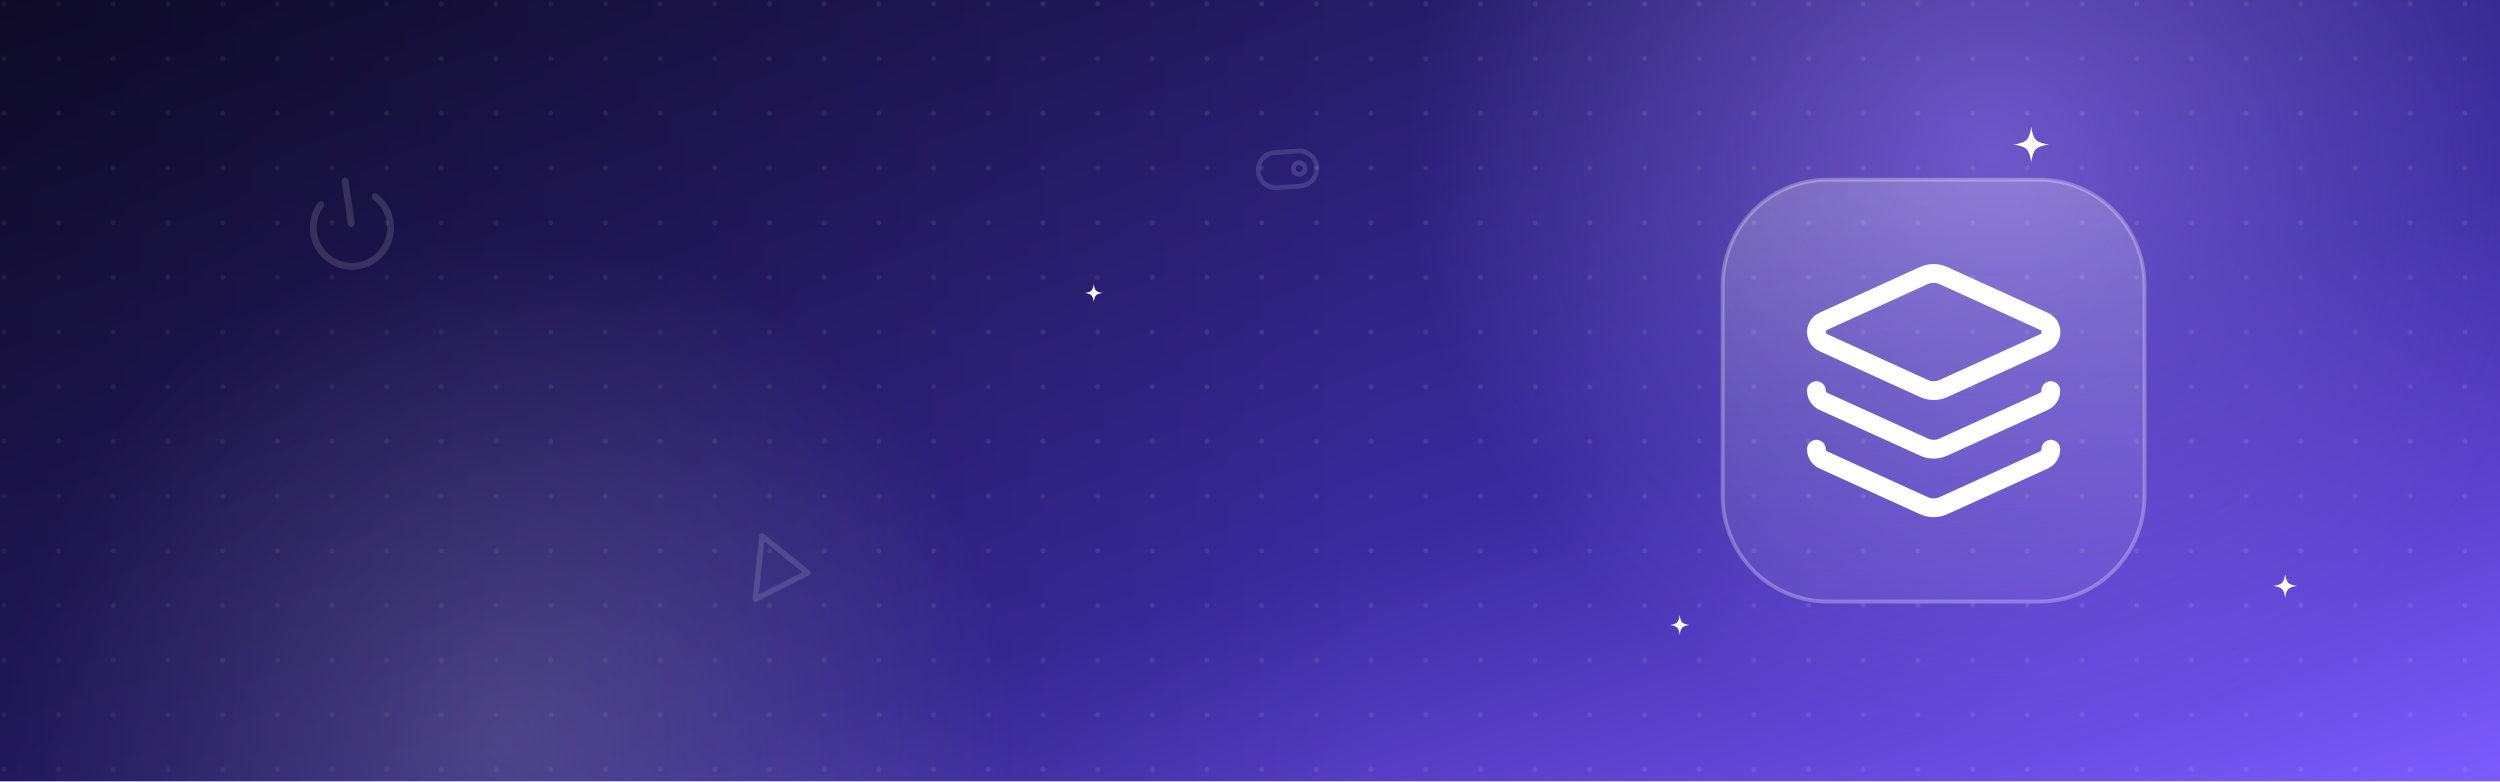
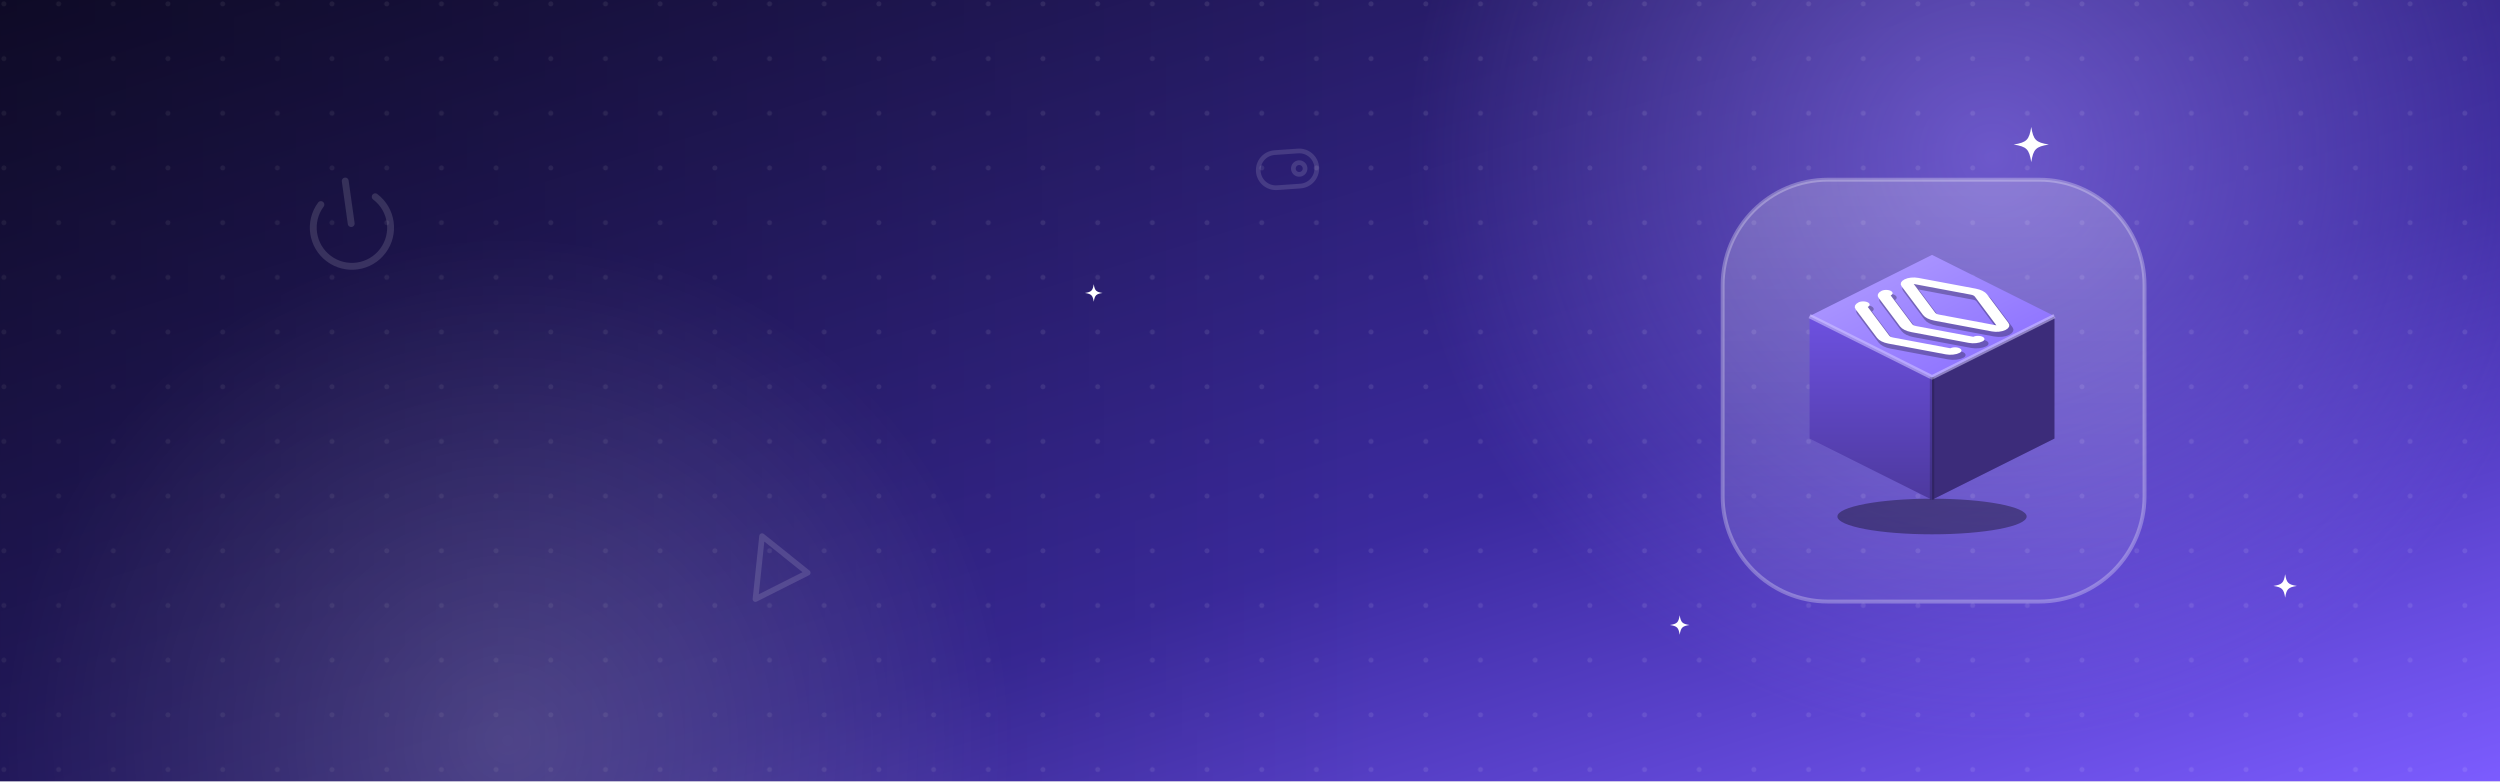
<svg xmlns="http://www.w3.org/2000/svg" viewBox="0 0 1280 400" role="img" aria-hidden="true">
  <defs>
    <linearGradient id="bg" x1="0" y1="0" x2="1" y2="1">
      <stop offset="0" stop-color="#16103a" />
      <stop offset=".62" stop-color="#3b2a9e" />
      <stop offset="1" stop-color="#7c5cff" />
    </linearGradient>
    <radialGradient id="o1">
      <stop offset="0" stop-color="#9b82ff" stop-opacity=".55" />
      <stop offset="1" stop-color="#9b82ff" stop-opacity="0" />
    </radialGradient>
    <radialGradient id="o2">
      <stop offset="0" stop-color="#ffffff" stop-opacity=".22" />
      <stop offset="1" stop-color="#ffffff" stop-opacity="0" />
    </radialGradient>
    <pattern id="dots" width="28" height="28" patternUnits="userSpaceOnUse">
      <circle cx="2" cy="2" r="1.3" fill="#ffffff" fill-opacity=".09" />
    </pattern>
    <linearGradient id="glass" x1="0" y1="0" x2="0" y2="1">
      <stop offset="0" stop-color="#ffffff" stop-opacity=".22" />
      <stop offset="1" stop-color="#ffffff" stop-opacity=".06" />
    </linearGradient>
    <linearGradient id="fade" x1="0" y1="0" x2="1" y2="0">
      <stop offset="0" stop-color="#000" stop-opacity=".35" />
      <stop offset=".55" stop-color="#000" stop-opacity="0" />
    </linearGradient>
+     <linearGradient id="bbt" x1="0" y1="0" x2="1" y2="1">
+       <stop offset="0" stop-color="#b3a0ff" />
+       <stop offset="1" stop-color="#8669ff" />
+     </linearGradient>
+     <linearGradient id="bbl" x1="0" y1="0" x2="0" y2="1">
+       <stop offset="0" stop-color="#6d51e0" />
+       <stop offset="1" stop-color="#4d399e" />
+     </linearGradient>
+     <linearGradient id="bbsh" x1="0" y1="0" x2="1" y2="0">
+       <stop offset="0" stop-color="#fff" stop-opacity="0" />
+       <stop offset=".5" stop-color="#fff" stop-opacity=".55" />
+       <stop offset="1" stop-color="#fff" stop-opacity="0" />
+     </linearGradient>
+     <clipPath id="bbc">
+       <path d="M32 10 L54 21 L32 32 L10 21 Z" />
+     </clipPath>
  </defs>
  <style>.b1,.b2,.f,.s,.k{transform-box:fill-box;transform-origin:50% 50%}
@keyframes b1{to{transform:translate(-90px,40px) scale(1.15)}}@keyframes b2{to{transform:translate(70px,-30px) scale(.9)}}
@keyframes f{0%,100%{transform:translateY(0)}50%{transform:translateY(-10px)}}
@keyframes s{0%,100%{opacity:.25;transform:scale(.5) rotate(0)}50%{opacity:.95;transform:scale(1) rotate(45deg)}}
@keyframes k{0%,100%{transform:translateY(0)}50%{transform:translateY(-6px)}}
.b1{animation:b1 16s ease-in-out infinite alternate}.b2{animation:b2 19s ease-in-out infinite alternate}
.f{animation:f 9s ease-in-out infinite}.f1{animation-duration:11s;animation-delay:-3s}.f2{animation-duration:13s;animation-delay:-6s}
.s{animation:s 3.4s ease-in-out infinite}.k{animation:k 6s ease-in-out infinite}
- @media (prefers-reduced-motion:reduce){.b1,.b2,.f,.s,.k{animation:none!important}}</style>
+ @media (prefers-reduced-motion:reduce){.b1,.b2,.f,.s,.k{animation:none!important}}.bbbob,.bbshadow{transform-box:fill-box;transform-origin:50% 50%}@keyframes bbb{0%,100%{transform:translateY(0)}50%{transform:translateY(-2.2px)}}@keyframes bbsd{0%,100%{transform:scaleX(1);opacity:.35}50%{transform:scaleX(.86);opacity:.22}}@keyframes bbs{0%,55%{transform:translateX(0)}100%{transform:translateX(78px)}}@keyframes bbg{0%,100%{opacity:.9}50%{opacity:1}}.bbbob{animation:bbb 4.2s ease-in-out infinite}.bbshadow{animation:bbsd 4.2s ease-in-out infinite}.bbshine{animation:bbs 5.5s ease-in-out infinite}.bbglow{animation:bbg 4.2s ease-in-out infinite}</style>
  <rect width="1280" height="400" fill="url(#bg)" />
  <circle class="b1" cx="1020" cy="80" r="300" fill="url(#o1)" />
  <circle class="b2" cx="260" cy="380" r="260" fill="url(#o2)" />
  <rect width="1280" height="400" fill="url(#dots)" />
  <rect width="1280" height="400" fill="url(#fade)" />
  <g transform="translate(150 92) rotate(-8) scale(2.2)">
    <g class="f f0" fill="none" stroke="#ffffff" stroke-opacity=".13" stroke-width="1.6" stroke-linecap="round" stroke-linejoin="round">
      <path d="M12 2v10" />
      <path d="M18.4 6.6a9 9 0 1 1-12.77.04" />
    </g>
  </g>
  <g transform="translate(380 268) rotate(6) scale(1.8)">
    <g class="f f1" fill="none" stroke="#ffffff" stroke-opacity=".13" stroke-width="1.6" stroke-linecap="round" stroke-linejoin="round">
      <polygon points="6 3 20 12 6 21 6 3" />
    </g>
  </g>
  <g transform="translate(640 70) rotate(-4) scale(1.5)">
    <g class="f f2" fill="none" stroke="#ffffff" stroke-opacity=".13" stroke-width="1.6" stroke-linecap="round" stroke-linejoin="round">
      <rect x="2" y="6" width="20" height="12" rx="6" />
      <circle cx="16" cy="12" r="2" />
    </g>
  </g>
  <g class="k">
    <rect x="882" y="92" width="216" height="216" rx="54" fill="url(#glass)" stroke="#ffffff" stroke-opacity=".28" stroke-width="2" />
-     <g transform="translate(918 128) scale(6)" fill="none" stroke="#ffffff" stroke-width="1.6" stroke-linecap="round" stroke-linejoin="round">
-       <path d="M12.83 2.18a2 2 0 0 0-1.66 0L2.6 6.08a1 1 0 0 0 0 1.83l8.58 3.91a2 2 0 0 0 1.66 0l8.58-3.9a1 1 0 0 0 0-1.83z" />
-       <path d="M2 12a1 1 0 0 0 .58.91l8.6 3.91a2 2 0 0 0 1.65 0l8.58-3.9A1 1 0 0 0 22 12" />
-       <path d="M2 17a1 1 0 0 0 .58.91l8.6 3.91a2 2 0 0 0 1.65 0l8.58-3.9A1 1 0 0 0 22 17" />
+     <g transform="translate(898 102) scale(2.85)">
+       <g class="bbbob">
+         <ellipse cx="32" cy="57" rx="17" ry="3.2" fill="#000" opacity=".35" class="bbshadow" />
+         <path d="M10 21 L32 32 V54 L10 43 Z" fill="url(#bbl)" />
+         <path d="M54 21 L32 32 V54 L54 43 Z" fill="#3c2c7a" />
+         <path d="M32 10 L54 21 L32 32 L10 21 Z" fill="url(#bbt)" />
+         <path d="M10 21 L32 32 L54 21" fill="none" stroke="#d1c6ff" stroke-opacity=".55" stroke-width=".8" stroke-linejoin="round" />
+         <path d="M32 32 V54" stroke="#000" stroke-opacity=".18" stroke-width=".8" />
+         <g clip-path="url(#bbc)">
+           <rect class="bbshine" x="-14" y="6" width="14" height="30" fill="url(#bbsh)" transform="skewX(-25)" />
+         </g>
+         <g transform="translate(.5 .8)">
+           <g transform="matrix(0.825 0.4125 -0.825 0.4125 32 11.100)" fill="none" stroke="#000" stroke-opacity=".28" stroke-width="2.4" stroke-linecap="round" stroke-linejoin="round">
+             <path d="M12.83 2.18a2 2 0 0 0-1.66 0L2.6 6.08a1 1 0 0 0 0 1.83l8.58 3.91a2 2 0 0 0 1.66 0l8.58-3.9a1 1 0 0 0 0-1.83z" />
+             <path d="M2 12a1 1 0 0 0 .58.91l8.6 3.91a2 2 0 0 0 1.65 0l8.58-3.9A1 1 0 0 0 22 12" />
+             <path d="M2 17a1 1 0 0 0 .58.91l8.6 3.91a2 2 0 0 0 1.65 0l8.58-3.9A1 1 0 0 0 22 17" />
+           </g>
+         </g>
+         <g class="bbglow" transform="matrix(0.825 0.4125 -0.825 0.4125 32 11.100)" fill="none" stroke="#fff" stroke-width="2" stroke-linecap="round" stroke-linejoin="round">
+           <path d="M12.83 2.18a2 2 0 0 0-1.66 0L2.6 6.08a1 1 0 0 0 0 1.83l8.58 3.91a2 2 0 0 0 1.66 0l8.58-3.9a1 1 0 0 0 0-1.83z" />
+           <path d="M2 12a1 1 0 0 0 .58.91l8.6 3.91a2 2 0 0 0 1.65 0l8.58-3.9A1 1 0 0 0 22 12" />
+           <path d="M2 17a1 1 0 0 0 .58.91l8.6 3.91a2 2 0 0 0 1.65 0l8.58-3.9A1 1 0 0 0 22 17" />
+         </g>
+       </g>
    </g>
  </g>
  <g transform="translate(1040 74) scale(0.9)">
    <path class="s" style="animation-delay:0s" d="M0 -10 C1.2 -2.6 2.6 -1.2 10 0 C2.6 1.2 1.2 2.6 0 10 C-1.2 2.6 -2.6 1.2 -10 0 C-2.6 -1.2 -1.2 -2.6 0 -10Z" fill="#ffffff" />
  </g>
  <g transform="translate(1170 300) scale(0.6)">
    <path class="s" style="animation-delay:1.1s" d="M0 -10 C1.2 -2.6 2.6 -1.2 10 0 C2.6 1.2 1.2 2.6 0 10 C-1.2 2.6 -2.6 1.2 -10 0 C-2.6 -1.2 -1.2 -2.6 0 -10Z" fill="#ffffff" />
  </g>
  <g transform="translate(860 320) scale(0.5)">
    <path class="s" style="animation-delay:2.2s" d="M0 -10 C1.2 -2.6 2.6 -1.2 10 0 C2.6 1.2 1.2 2.6 0 10 C-1.2 2.6 -2.6 1.2 -10 0 C-2.6 -1.2 -1.2 -2.6 0 -10Z" fill="#ffffff" />
  </g>
  <g transform="translate(560 150) scale(0.45)">
    <path class="s" style="animation-delay:0.6s" d="M0 -10 C1.2 -2.6 2.6 -1.2 10 0 C2.6 1.2 1.2 2.6 0 10 C-1.2 2.6 -2.6 1.2 -10 0 C-2.6 -1.2 -1.2 -2.6 0 -10Z" fill="#ffffff" />
  </g>
</svg>
